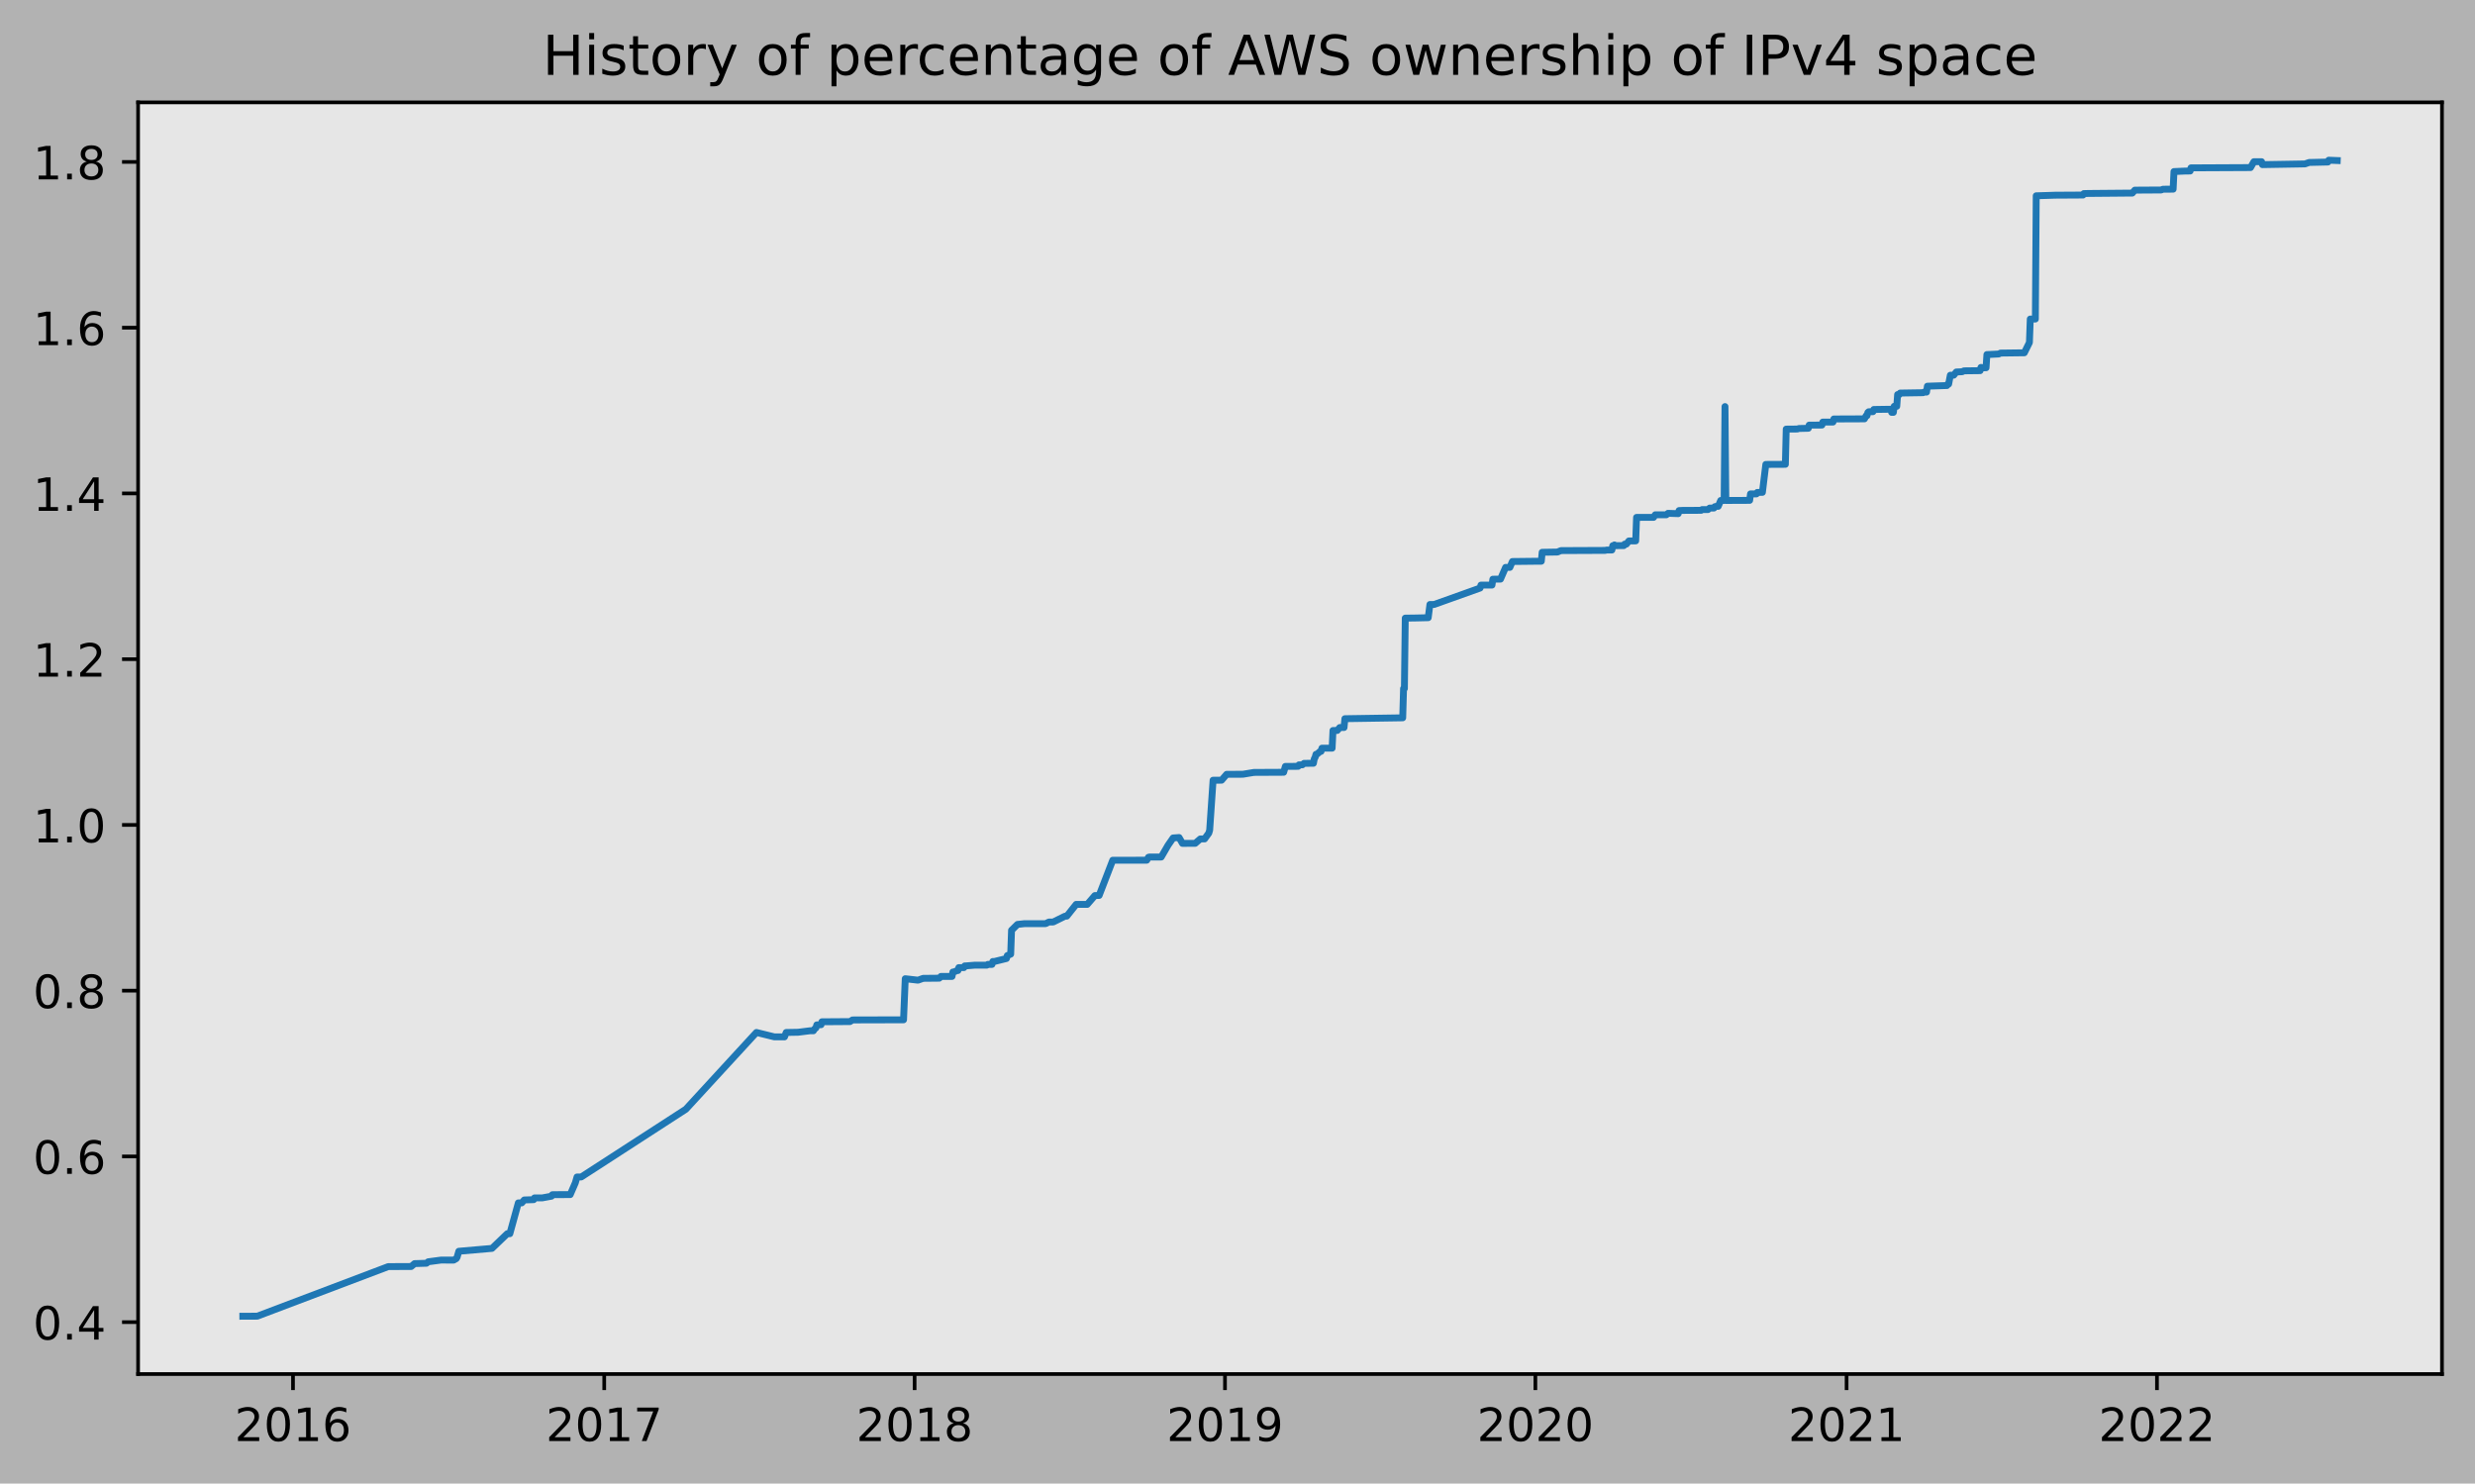
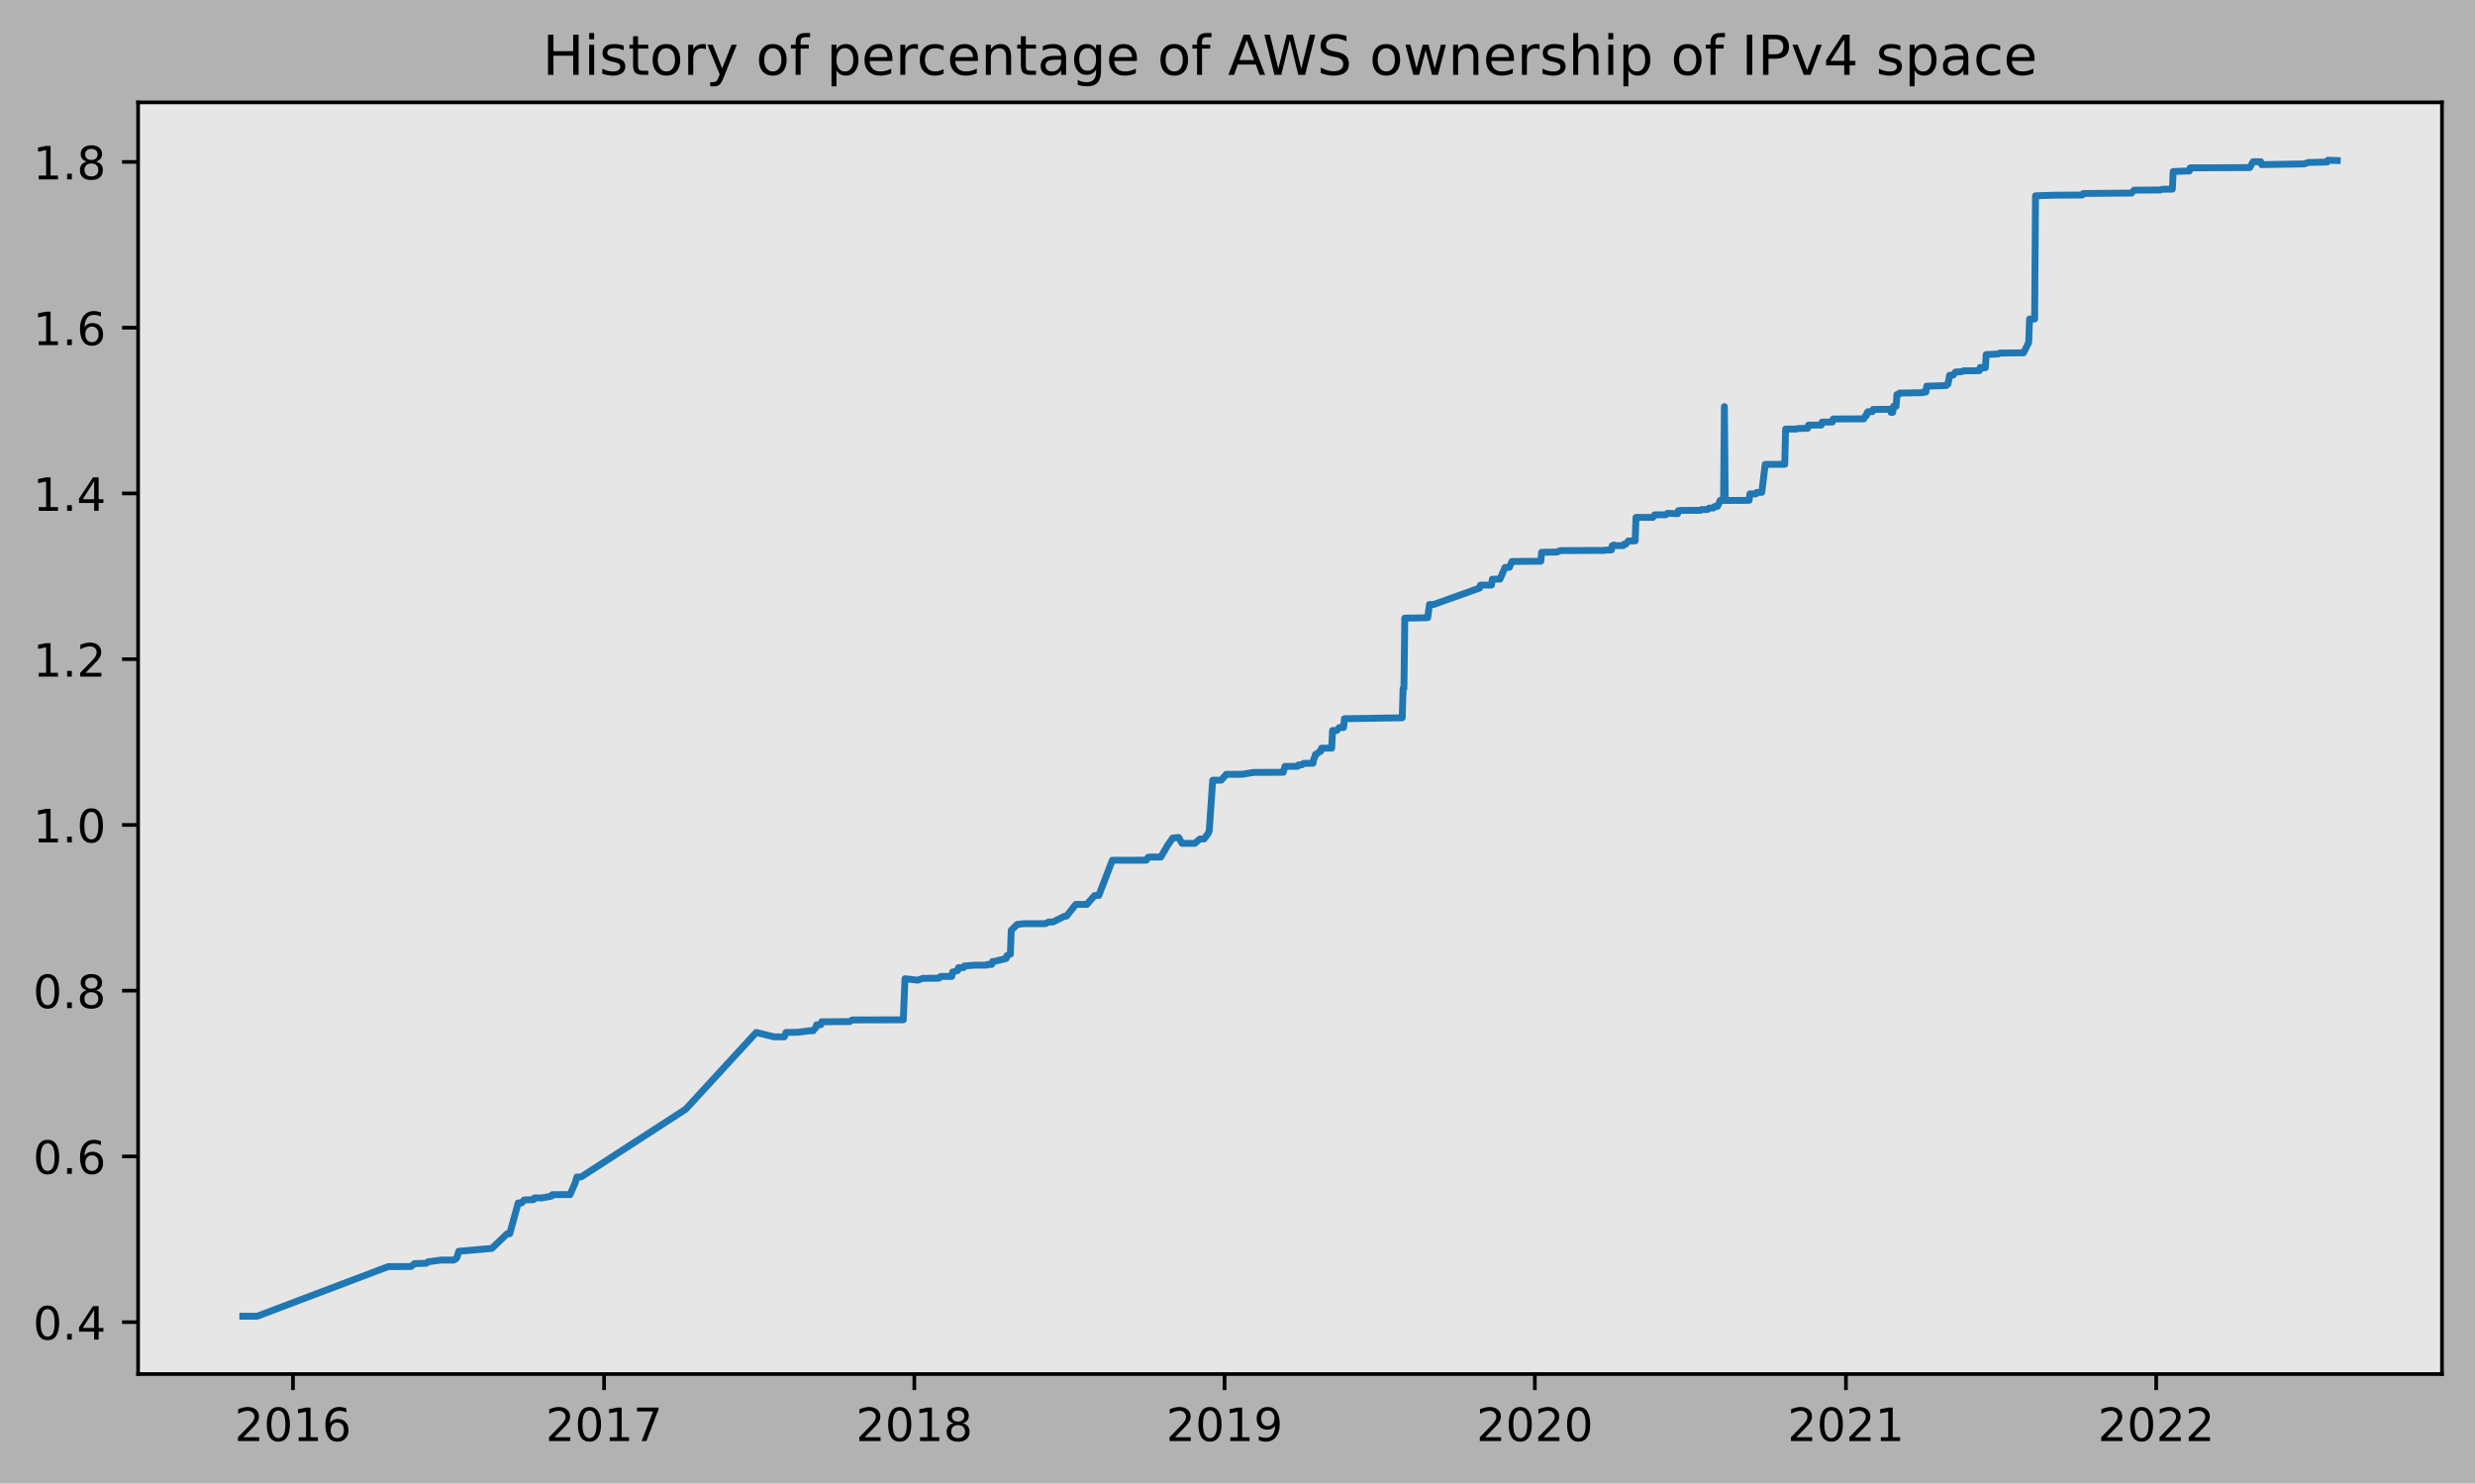
<svg xmlns="http://www.w3.org/2000/svg" xmlns:xlink="http://www.w3.org/1999/xlink" width="539.503pt" height="323.396pt" viewBox="0 0 539.503 323.396" version="1.1">
  <defs>
    <style type="text/css">*{stroke-linejoin: round; stroke-linecap: butt}</style>
  </defs>
  <g id="figure_1">
    <g id="patch_1">
      <path d="M 0 323.396  L 539.503 323.396  L 539.503 0  L 0 0  z " style="fill: #b2b2b2" />
    </g>
    <g id="axes_1">
      <g id="patch_2">
        <path d="M 30.103 299.518  L 532.303 299.518  L 532.303 22.318  L 30.103 22.318  z " style="fill: #e6e6e6" />
      </g>
      <g id="matplotlib.axis_1">
        <g id="xtick_1">
          <g id="line2d_1">
            <defs>
-               <path id="m00bf374e7e" d="M 0 0  L 0 3.5  " style="stroke: #000000; stroke-width: 0.8" />
+               <path id="md2132d230d" d="M 0 0  L 0 3.5  " style="stroke: #000000; stroke-width: 0.8" />
            </defs>
            <g>
-               <use xlink:href="#m00bf374e7e" x="63.867" y="299.518" style="stroke: #000000; stroke-width: 0.8" />
+               <use xlink:href="#md2132d230d" x="63.862" y="299.518" style="stroke: #000000; stroke-width: 0.8" />
            </g>
          </g>
          <g id="text_1">
-             <g transform="translate(51.14173 314.1166)scale(0.1 -0.1)">
+             <g transform="translate(51.13729 314.1166)scale(0.1 -0.1)">
              <defs>
                <path id="DejaVuSans-32" d="M 1228 531  L 3431 531  L 3431 0  L 469 0  L 469 531  Q 828 903 1448 1529  Q 2069 2156 2228 2338  Q 2531 2678 2651 2914  Q 2772 3150 2772 3378  Q 2772 3750 2511 3984  Q 2250 4219 1831 4219  Q 1534 4219 1204 4116  Q 875 4013 500 3803  L 500 4441  Q 881 4594 1212 4672  Q 1544 4750 1819 4750  Q 2544 4750 2975 4387  Q 3406 4025 3406 3419  Q 3406 3131 3298 2873  Q 3191 2616 2906 2266  Q 2828 2175 2409 1742  Q 1991 1309 1228 531  z " transform="scale(0.015625)" />
                <path id="DejaVuSans-30" d="M 2034 4250  Q 1547 4250 1301 3770  Q 1056 3291 1056 2328  Q 1056 1369 1301 889  Q 1547 409 2034 409  Q 2525 409 2770 889  Q 3016 1369 3016 2328  Q 3016 3291 2770 3770  Q 2525 4250 2034 4250  z M 2034 4750  Q 2819 4750 3233 4129  Q 3647 3509 3647 2328  Q 3647 1150 3233 529  Q 2819 -91 2034 -91  Q 1250 -91 836 529  Q 422 1150 422 2328  Q 422 3509 836 4129  Q 1250 4750 2034 4750  z " transform="scale(0.015625)" />
                <path id="DejaVuSans-31" d="M 794 531  L 1825 531  L 1825 4091  L 703 3866  L 703 4441  L 1819 4666  L 2450 4666  L 2450 531  L 3481 531  L 3481 0  L 794 0  L 794 531  z " transform="scale(0.015625)" />
                <path id="DejaVuSans-36" d="M 2113 2584  Q 1688 2584 1439 2293  Q 1191 2003 1191 1497  Q 1191 994 1439 701  Q 1688 409 2113 409  Q 2538 409 2786 701  Q 3034 994 3034 1497  Q 3034 2003 2786 2293  Q 2538 2584 2113 2584  z M 3366 4563  L 3366 3988  Q 3128 4100 2886 4159  Q 2644 4219 2406 4219  Q 1781 4219 1451 3797  Q 1122 3375 1075 2522  Q 1259 2794 1537 2939  Q 1816 3084 2150 3084  Q 2853 3084 3261 2657  Q 3669 2231 3669 1497  Q 3669 778 3244 343  Q 2819 -91 2113 -91  Q 1303 -91 875 529  Q 447 1150 447 2328  Q 447 3434 972 4092  Q 1497 4750 2381 4750  Q 2619 4750 2861 4703  Q 3103 4656 3366 4563  z " transform="scale(0.015625)" />
              </defs>
              <use xlink:href="#DejaVuSans-32" />
              <use xlink:href="#DejaVuSans-30" x="63.623" />
              <use xlink:href="#DejaVuSans-31" x="127.246" />
              <use xlink:href="#DejaVuSans-36" x="190.869" />
            </g>
          </g>
        </g>
        <g id="xtick_2">
          <g id="line2d_2">
            <g>
-               <use xlink:href="#m00bf374e7e" x="131.709" y="299.518" style="stroke: #000000; stroke-width: 0.8" />
+               <use xlink:href="#md2132d230d" x="131.677" y="299.518" style="stroke: #000000; stroke-width: 0.8" />
            </g>
          </g>
          <g id="text_2">
-             <g transform="translate(118.984 314.1166)scale(0.1 -0.1)">
+             <g transform="translate(118.9521 314.1166)scale(0.1 -0.1)">
              <defs>
                <path id="DejaVuSans-37" d="M 525 4666  L 3525 4666  L 3525 4397  L 1831 0  L 1172 0  L 2766 4134  L 525 4134  L 525 4666  z " transform="scale(0.015625)" />
              </defs>
              <use xlink:href="#DejaVuSans-32" />
              <use xlink:href="#DejaVuSans-30" x="63.623" />
              <use xlink:href="#DejaVuSans-31" x="127.246" />
              <use xlink:href="#DejaVuSans-37" x="190.869" />
            </g>
          </g>
        </g>
        <g id="xtick_3">
          <g id="line2d_3">
            <g>
-               <use xlink:href="#m00bf374e7e" x="199.366" y="299.518" style="stroke: #000000; stroke-width: 0.8" />
+               <use xlink:href="#md2132d230d" x="199.307" y="299.518" style="stroke: #000000; stroke-width: 0.8" />
            </g>
          </g>
          <g id="text_3">
-             <g transform="translate(186.641 314.1166)scale(0.1 -0.1)">
+             <g transform="translate(186.5816 314.1166)scale(0.1 -0.1)">
              <defs>
                <path id="DejaVuSans-38" d="M 2034 2216  Q 1584 2216 1326 1975  Q 1069 1734 1069 1313  Q 1069 891 1326 650  Q 1584 409 2034 409  Q 2484 409 2743 651  Q 3003 894 3003 1313  Q 3003 1734 2745 1975  Q 2488 2216 2034 2216  z M 1403 2484  Q 997 2584 770 2862  Q 544 3141 544 3541  Q 544 4100 942 4425  Q 1341 4750 2034 4750  Q 2731 4750 3128 4425  Q 3525 4100 3525 3541  Q 3525 3141 3298 2862  Q 3072 2584 2669 2484  Q 3125 2378 3379 2068  Q 3634 1759 3634 1313  Q 3634 634 3220 271  Q 2806 -91 2034 -91  Q 1263 -91 848 271  Q 434 634 434 1313  Q 434 1759 690 2068  Q 947 2378 1403 2484  z M 1172 3481  Q 1172 3119 1398 2916  Q 1625 2713 2034 2713  Q 2441 2713 2670 2916  Q 2900 3119 2900 3481  Q 2900 3844 2670 4047  Q 2441 4250 2034 4250  Q 1625 4250 1398 4047  Q 1172 3844 1172 3481  z " transform="scale(0.015625)" />
              </defs>
              <use xlink:href="#DejaVuSans-32" />
              <use xlink:href="#DejaVuSans-30" x="63.623" />
              <use xlink:href="#DejaVuSans-31" x="127.246" />
              <use xlink:href="#DejaVuSans-38" x="190.869" />
            </g>
          </g>
        </g>
        <g id="xtick_4">
          <g id="line2d_4">
            <g>
-               <use xlink:href="#m00bf374e7e" x="267.023" y="299.518" style="stroke: #000000; stroke-width: 0.8" />
+               <use xlink:href="#md2132d230d" x="266.936" y="299.518" style="stroke: #000000; stroke-width: 0.8" />
            </g>
          </g>
          <g id="text_4">
-             <g transform="translate(254.298 314.1166)scale(0.1 -0.1)">
+             <g transform="translate(254.2111 314.1166)scale(0.1 -0.1)">
              <defs>
                <path id="DejaVuSans-39" d="M 703 97  L 703 672  Q 941 559 1184 500  Q 1428 441 1663 441  Q 2288 441 2617 861  Q 2947 1281 2994 2138  Q 2813 1869 2534 1725  Q 2256 1581 1919 1581  Q 1219 1581 811 2004  Q 403 2428 403 3163  Q 403 3881 828 4315  Q 1253 4750 1959 4750  Q 2769 4750 3195 4129  Q 3622 3509 3622 2328  Q 3622 1225 3098 567  Q 2575 -91 1691 -91  Q 1453 -91 1209 -44  Q 966 3 703 97  z M 1959 2075  Q 2384 2075 2632 2365  Q 2881 2656 2881 3163  Q 2881 3666 2632 3958  Q 2384 4250 1959 4250  Q 1534 4250 1286 3958  Q 1038 3666 1038 3163  Q 1038 2656 1286 2365  Q 1534 2075 1959 2075  z " transform="scale(0.015625)" />
              </defs>
              <use xlink:href="#DejaVuSans-32" />
              <use xlink:href="#DejaVuSans-30" x="63.623" />
              <use xlink:href="#DejaVuSans-31" x="127.246" />
              <use xlink:href="#DejaVuSans-39" x="190.869" />
            </g>
          </g>
        </g>
        <g id="xtick_5">
          <g id="line2d_5">
            <g>
-               <use xlink:href="#m00bf374e7e" x="334.68" y="299.518" style="stroke: #000000; stroke-width: 0.8" />
+               <use xlink:href="#md2132d230d" x="334.566" y="299.518" style="stroke: #000000; stroke-width: 0.8" />
            </g>
          </g>
          <g id="text_5">
-             <g transform="translate(321.9549 314.1166)scale(0.1 -0.1)">
+             <g transform="translate(321.8406 314.1166)scale(0.1 -0.1)">
              <use xlink:href="#DejaVuSans-32" />
              <use xlink:href="#DejaVuSans-30" x="63.623" />
              <use xlink:href="#DejaVuSans-32" x="127.246" />
              <use xlink:href="#DejaVuSans-30" x="190.869" />
            </g>
          </g>
        </g>
        <g id="xtick_6">
          <g id="line2d_6">
            <g>
-               <use xlink:href="#m00bf374e7e" x="402.522" y="299.518" style="stroke: #000000; stroke-width: 0.8" />
+               <use xlink:href="#md2132d230d" x="402.38" y="299.518" style="stroke: #000000; stroke-width: 0.8" />
            </g>
          </g>
          <g id="text_6">
-             <g transform="translate(389.7972 314.1166)scale(0.1 -0.1)">
+             <g transform="translate(389.6554 314.1166)scale(0.1 -0.1)">
              <use xlink:href="#DejaVuSans-32" />
              <use xlink:href="#DejaVuSans-30" x="63.623" />
              <use xlink:href="#DejaVuSans-32" x="127.246" />
              <use xlink:href="#DejaVuSans-31" x="190.869" />
            </g>
          </g>
        </g>
        <g id="xtick_7">
          <g id="line2d_7">
            <g>
-               <use xlink:href="#m00bf374e7e" x="470.179" y="299.518" style="stroke: #000000; stroke-width: 0.8" />
+               <use xlink:href="#md2132d230d" x="470.01" y="299.518" style="stroke: #000000; stroke-width: 0.8" />
            </g>
          </g>
          <g id="text_7">
-             <g transform="translate(457.4542 314.1166)scale(0.1 -0.1)">
+             <g transform="translate(457.2849 314.1166)scale(0.1 -0.1)">
              <use xlink:href="#DejaVuSans-32" />
              <use xlink:href="#DejaVuSans-30" x="63.623" />
              <use xlink:href="#DejaVuSans-32" x="127.246" />
              <use xlink:href="#DejaVuSans-32" x="190.869" />
            </g>
          </g>
        </g>
      </g>
      <g id="matplotlib.axis_2">
        <g id="ytick_1">
          <g id="line2d_8">
            <defs>
-               <path id="m68e9f675c0" d="M 0 0  L -3.5 0  " style="stroke: #000000; stroke-width: 0.8" />
+               <path id="m8972a32754" d="M 0 0  L -3.5 0  " style="stroke: #000000; stroke-width: 0.8" />
            </defs>
            <g>
-               <use xlink:href="#m68e9f675c0" x="30.103" y="288.204" style="stroke: #000000; stroke-width: 0.8" />
+               <use xlink:href="#m8972a32754" x="30.103" y="288.204" style="stroke: #000000; stroke-width: 0.8" />
            </g>
          </g>
          <g id="text_8">
            <g transform="translate(7.2 292.0031)scale(0.1 -0.1)">
              <defs>
                <path id="DejaVuSans-2e" d="M 684 794  L 1344 794  L 1344 0  L 684 0  L 684 794  z " transform="scale(0.015625)" />
                <path id="DejaVuSans-34" d="M 2419 4116  L 825 1625  L 2419 1625  L 2419 4116  z M 2253 4666  L 3047 4666  L 3047 1625  L 3713 1625  L 3713 1100  L 3047 1100  L 3047 0  L 2419 0  L 2419 1100  L 313 1100  L 313 1709  L 2253 4666  z " transform="scale(0.015625)" />
              </defs>
              <use xlink:href="#DejaVuSans-30" />
              <use xlink:href="#DejaVuSans-2e" x="63.623" />
              <use xlink:href="#DejaVuSans-34" x="95.41" />
            </g>
          </g>
        </g>
        <g id="ytick_2">
          <g id="line2d_9">
            <g>
-               <use xlink:href="#m68e9f675c0" x="30.103" y="252.075" style="stroke: #000000; stroke-width: 0.8" />
+               <use xlink:href="#m8972a32754" x="30.103" y="252.075" style="stroke: #000000; stroke-width: 0.8" />
            </g>
          </g>
          <g id="text_9">
            <g transform="translate(7.2 255.8739)scale(0.1 -0.1)">
              <use xlink:href="#DejaVuSans-30" />
              <use xlink:href="#DejaVuSans-2e" x="63.623" />
              <use xlink:href="#DejaVuSans-36" x="95.41" />
            </g>
          </g>
        </g>
        <g id="ytick_3">
          <g id="line2d_10">
            <g>
-               <use xlink:href="#m68e9f675c0" x="30.103" y="215.945" style="stroke: #000000; stroke-width: 0.8" />
+               <use xlink:href="#m8972a32754" x="30.103" y="215.945" style="stroke: #000000; stroke-width: 0.8" />
            </g>
          </g>
          <g id="text_10">
            <g transform="translate(7.2 219.7446)scale(0.1 -0.1)">
              <use xlink:href="#DejaVuSans-30" />
              <use xlink:href="#DejaVuSans-2e" x="63.623" />
              <use xlink:href="#DejaVuSans-38" x="95.41" />
            </g>
          </g>
        </g>
        <g id="ytick_4">
          <g id="line2d_11">
            <g>
-               <use xlink:href="#m68e9f675c0" x="30.103" y="179.816" style="stroke: #000000; stroke-width: 0.8" />
+               <use xlink:href="#m8972a32754" x="30.103" y="179.816" style="stroke: #000000; stroke-width: 0.8" />
            </g>
          </g>
          <g id="text_11">
            <g transform="translate(7.2 183.6154)scale(0.1 -0.1)">
              <use xlink:href="#DejaVuSans-31" />
              <use xlink:href="#DejaVuSans-2e" x="63.623" />
              <use xlink:href="#DejaVuSans-30" x="95.41" />
            </g>
          </g>
        </g>
        <g id="ytick_5">
          <g id="line2d_12">
            <g>
-               <use xlink:href="#m68e9f675c0" x="30.103" y="143.687" style="stroke: #000000; stroke-width: 0.8" />
+               <use xlink:href="#m8972a32754" x="30.103" y="143.687" style="stroke: #000000; stroke-width: 0.8" />
            </g>
          </g>
          <g id="text_12">
            <g transform="translate(7.2 147.4861)scale(0.1 -0.1)">
              <use xlink:href="#DejaVuSans-31" />
              <use xlink:href="#DejaVuSans-2e" x="63.623" />
              <use xlink:href="#DejaVuSans-32" x="95.41" />
            </g>
          </g>
        </g>
        <g id="ytick_6">
          <g id="line2d_13">
            <g>
-               <use xlink:href="#m68e9f675c0" x="30.103" y="107.558" style="stroke: #000000; stroke-width: 0.8" />
+               <use xlink:href="#m8972a32754" x="30.103" y="107.558" style="stroke: #000000; stroke-width: 0.8" />
            </g>
          </g>
          <g id="text_13">
            <g transform="translate(7.2 111.3569)scale(0.1 -0.1)">
              <use xlink:href="#DejaVuSans-31" />
              <use xlink:href="#DejaVuSans-2e" x="63.623" />
              <use xlink:href="#DejaVuSans-34" x="95.41" />
            </g>
          </g>
        </g>
        <g id="ytick_7">
          <g id="line2d_14">
            <g>
-               <use xlink:href="#m68e9f675c0" x="30.103" y="71.428" style="stroke: #000000; stroke-width: 0.8" />
+               <use xlink:href="#m8972a32754" x="30.103" y="71.428" style="stroke: #000000; stroke-width: 0.8" />
            </g>
          </g>
          <g id="text_14">
            <g transform="translate(7.2 75.22764)scale(0.1 -0.1)">
              <use xlink:href="#DejaVuSans-31" />
              <use xlink:href="#DejaVuSans-2e" x="63.623" />
              <use xlink:href="#DejaVuSans-36" x="95.41" />
            </g>
          </g>
        </g>
        <g id="ytick_8">
          <g id="line2d_15">
            <g>
-               <use xlink:href="#m68e9f675c0" x="30.103" y="35.299" style="stroke: #000000; stroke-width: 0.8" />
+               <use xlink:href="#m8972a32754" x="30.103" y="35.299" style="stroke: #000000; stroke-width: 0.8" />
            </g>
          </g>
          <g id="text_15">
            <g transform="translate(7.2 39.09839)scale(0.1 -0.1)">
              <use xlink:href="#DejaVuSans-31" />
              <use xlink:href="#DejaVuSans-2e" x="63.623" />
              <use xlink:href="#DejaVuSans-38" x="95.41" />
            </g>
          </g>
        </g>
      </g>
      <g id="line2d_16">
-         <path d="M 52.93 286.918  L 56.082 286.904  L 84.627 276.098  L 89.632 276.075  L 90.373 275.445  L 92.968 275.365  L 93.339 275.047  L 96.12 274.676  L 98.9 274.678  L 99.456 274.358  L 99.642 274.039  L 100.012 272.754  L 107.241 272.126  L 110.578 268.927  L 111.134 268.924  L 112.988 262.209  L 113.729 262.209  L 114.285 261.569  L 116.324 261.505  L 116.509 261.123  L 118.178 261.123  L 120.217 260.747  L 120.402 260.427  L 120.773 260.412  L 124.295 260.401  L 125.407 257.843  L 125.777 256.564  L 126.704 256.554  L 149.504 241.793  L 164.889 225.058  L 168.781 226.014  L 171.006 226.021  L 171.376 225.061  L 173.971 225.014  L 176.567 224.687  L 177.308 224.687  L 177.493 224.367  L 177.864 224.048  L 178.049 223.408  L 178.976 223.368  L 179.162 222.729  L 185.279 222.687  L 185.835 222.328  L 196.956 222.298  L 197.327 213.344  L 200.107 213.664  L 201.22 213.263  L 204.741 213.228  L 205.112 212.843  L 207.522 212.844  L 207.707 211.885  L 207.893 211.882  L 208.634 211.561  L 208.819 211.56  L 209.005 210.921  L 210.117 210.919  L 210.302 210.553  L 210.488 210.551  L 212.527 210.388  L 215.122 210.387  L 215.307 210.227  L 216.234 210.225  L 216.419 209.586  L 216.79 209.581  L 219.385 208.941  L 219.57 208.301  L 220.312 207.982  L 220.497 202.785  L 221.795 201.506  L 223.278 201.346  L 227.912 201.34  L 228.653 200.98  L 229.58 200.98  L 232.175 199.701  L 232.546 199.697  L 234.585 197.138  L 236.994 197.142  L 238.663 195.218  L 239.589 195.192  L 242.555 187.515  L 249.97 187.51  L 250.34 186.871  L 250.526 186.821  L 253.121 186.817  L 254.604 184.259  L 255.716 182.66  L 257.013 182.564  L 257.755 183.843  L 260.535 183.831  L 261.647 182.872  L 262.574 182.871  L 263.501 181.592  L 263.686 180.947  L 264.428 170.075  L 266.282 170.07  L 267.394 168.786  L 270.916 168.775  L 273.325 168.375  L 279.813 168.343  L 280.184 167.062  L 282.964 167.048  L 283.149 166.728  L 283.891 166.717  L 284.262 166.397  L 286.301 166.38  L 286.486 165.42  L 286.671 165.101  L 286.857 164.426  L 287.042 164.425  L 287.783 163.785  L 287.969 163.785  L 288.154 163.092  L 290.379 163.089  L 290.564 159.236  L 291.491 159.23  L 292.047 158.589  L 292.974 158.584  L 293.159 156.663  L 305.764 156.47  L 305.949 150.09  L 306.134 150.089  L 306.32 134.74  L 308.544 134.711  L 311.324 134.646  L 311.695 131.768  L 312.622 131.762  L 322.631 128.184  L 322.817 127.545  L 325.226 127.535  L 325.412 126.256  L 327.08 126.238  L 328.192 123.68  L 329.119 123.679  L 329.675 122.4  L 334.865 122.343  L 335.977 122.338  L 336.163 120.39  L 339.499 120.335  L 340.241 120.021  L 349.88 119.978  L 350.25 119.898  L 351.362 119.893  L 351.548 118.954  L 351.733 118.954  L 351.919 118.786  L 352.104 118.944  L 353.958 118.931  L 354.143 118.612  L 354.514 118.611  L 355.07 117.92  L 356.553 117.904  L 356.738 112.785  L 360.445 112.776  L 360.816 112.216  L 363.226 112.214  L 363.596 111.894  L 365.821 111.97  L 366.006 111.295  L 366.747 111.261  L 370.825 111.24  L 371.011 111.08  L 372.308 111.074  L 372.679 110.746  L 373.606 110.742  L 373.791 110.452  L 374.162 110.372  L 374.533 110.372  L 375.089 109.093  L 375.83 109.093  L 376.016 88.626  L 376.201 109.092  L 381.391 109.068  L 381.576 107.661  L 382.874 107.661  L 383.059 107.34  L 384.171 107.322  L 384.913 101.236  L 389.176 101.214  L 389.362 93.539  L 391.771 93.517  L 392.142 93.403  L 394.181 93.357  L 394.366 92.667  L 397.147 92.655  L 397.332 92.004  L 399.556 92  L 399.742 91.328  L 406.415 91.299  L 406.786 90.614  L 406.971 90.614  L 407.156 89.918  L 407.342 89.756  L 408.268 89.737  L 408.454 89.258  L 412.161 89.204  L 412.346 89.893  L 412.717 89.891  L 412.902 88.564  L 413.459 88.564  L 413.644 86.006  L 414.015 86.003  L 414.2 85.68  L 419.205 85.601  L 419.39 85.473  L 419.946 85.473  L 420.132 84.182  L 424.395 84.041  L 424.58 83.72  L 424.766 83.718  L 425.136 81.79  L 425.878 81.78  L 426.434 81.091  L 427.731 81.029  L 428.102 80.838  L 431.624 80.797  L 431.809 80.092  L 432.365 80.17  L 432.922 80.165  L 433.107 77.286  L 433.663 77.268  L 435.702 77.166  L 436.073 76.966  L 441.263 76.902  L 442.375 74.659  L 442.56 69.542  L 443.673 69.541  L 443.858 42.679  L 447.194 42.575  L 447.936 42.548  L 453.126 42.518  L 454.053 42.517  L 454.238 42.197  L 455.165 42.171  L 464.433 42.09  L 464.804 42.088  L 465.36 41.448  L 471.106 41.413  L 471.477 41.243  L 473.701 41.236  L 473.886 37.398  L 476.296 37.289  L 477.408 37.278  L 477.594 36.592  L 490.569 36.529  L 491.31 35.249  L 492.979 35.248  L 493.164 35.888  L 502.432 35.732  L 503.359 35.415  L 507.437 35.322  L 507.622 34.919  L 509.476 34.995  L 509.476 34.995  " clip-path="url(#p8246f731c1)" style="fill: none; stroke: #1f77b4; stroke-width: 1.5; stroke-linecap: square" />
+         <path d="M 52.93 286.918  L 56.08 286.904  L 84.614 276.098  L 89.617 276.075  L 90.358 275.445  L 92.952 275.365  L 93.323 275.047  L 96.102 274.676  L 98.881 274.678  L 99.437 274.358  L 99.623 274.039  L 99.993 272.754  L 107.219 272.126  L 110.554 268.927  L 111.11 268.924  L 112.963 262.209  L 113.704 262.209  L 114.26 261.569  L 116.298 261.505  L 116.484 261.123  L 118.151 261.123  L 120.189 260.747  L 120.375 260.427  L 120.745 260.412  L 124.266 260.401  L 125.377 257.843  L 125.748 256.564  L 126.674 256.554  L 149.465 241.793  L 164.843 225.058  L 168.734 226.014  L 170.958 226.021  L 171.328 225.061  L 173.922 225.014  L 176.516 224.687  L 177.258 224.687  L 177.443 224.367  L 177.813 224.048  L 177.999 223.408  L 178.925 223.368  L 179.11 222.729  L 185.225 222.687  L 185.781 222.328  L 196.898 222.298  L 197.268 213.344  L 200.048 213.664  L 201.159 213.263  L 204.68 213.228  L 205.05 212.843  L 207.459 212.844  L 207.644 211.885  L 207.83 211.882  L 208.571 211.561  L 208.756 211.56  L 208.941 210.921  L 210.053 210.919  L 210.238 210.553  L 210.424 210.551  L 212.462 210.388  L 215.056 210.387  L 215.241 210.227  L 216.168 210.225  L 216.353 209.586  L 216.723 209.581  L 219.317 208.941  L 219.503 208.301  L 220.244 207.982  L 220.429 202.785  L 221.726 201.506  L 223.209 201.346  L 227.841 201.34  L 228.582 200.98  L 229.508 200.98  L 232.102 199.701  L 232.473 199.697  L 234.511 197.138  L 236.92 197.142  L 238.587 195.218  L 239.514 195.192  L 242.478 187.515  L 249.89 187.51  L 250.26 186.871  L 250.446 186.821  L 253.04 186.817  L 254.522 184.259  L 255.634 182.66  L 256.931 182.564  L 257.672 183.843  L 260.451 183.831  L 261.563 182.872  L 262.489 182.871  L 263.416 181.592  L 263.601 180.947  L 264.342 170.075  L 266.195 170.07  L 267.307 168.786  L 270.827 168.775  L 273.236 168.375  L 279.721 168.343  L 280.091 167.062  L 282.871 167.048  L 283.056 166.728  L 283.797 166.717  L 284.168 166.397  L 286.206 166.38  L 286.391 165.42  L 286.576 165.101  L 286.762 164.426  L 286.947 164.425  L 287.688 163.785  L 287.873 163.785  L 288.059 163.092  L 290.282 163.089  L 290.467 159.236  L 291.394 159.23  L 291.95 158.589  L 292.876 158.584  L 293.061 156.663  L 305.661 156.47  L 305.846 150.09  L 306.031 150.089  L 306.217 134.74  L 308.44 134.711  L 311.22 134.646  L 311.59 131.768  L 312.517 131.762  L 322.522 128.184  L 322.707 127.545  L 325.116 127.535  L 325.301 126.256  L 326.969 126.238  L 328.081 123.68  L 329.007 123.679  L 329.563 122.4  L 334.751 122.343  L 335.863 122.338  L 336.048 120.39  L 339.383 120.335  L 340.124 120.021  L 349.759 119.978  L 350.13 119.898  L 351.241 119.893  L 351.427 118.954  L 351.612 118.954  L 351.797 118.786  L 351.982 118.944  L 353.835 118.931  L 354.021 118.612  L 354.391 118.611  L 354.947 117.92  L 356.429 117.904  L 356.615 112.785  L 360.32 112.776  L 360.691 112.216  L 363.1 112.214  L 363.47 111.894  L 365.694 111.97  L 365.879 111.295  L 366.62 111.261  L 370.696 111.24  L 370.882 111.08  L 372.179 111.074  L 372.549 110.746  L 373.476 110.742  L 373.661 110.452  L 374.032 110.372  L 374.402 110.372  L 374.958 109.093  L 375.699 109.093  L 375.884 88.626  L 376.07 109.092  L 381.258 109.068  L 381.443 107.661  L 382.74 107.661  L 382.925 107.34  L 384.037 107.322  L 384.778 101.236  L 389.04 101.214  L 389.225 93.539  L 391.634 93.517  L 392.004 93.403  L 394.042 93.357  L 394.228 92.667  L 397.007 92.655  L 397.192 92.004  L 399.416 92  L 399.601 91.328  L 406.271 91.299  L 406.642 90.614  L 406.827 90.614  L 407.013 89.918  L 407.198 89.756  L 408.124 89.737  L 408.31 89.258  L 412.015 89.204  L 412.201 89.893  L 412.571 89.891  L 412.756 88.564  L 413.312 88.564  L 413.498 86.006  L 413.868 86.003  L 414.053 85.68  L 419.056 85.601  L 419.241 85.473  L 419.797 85.473  L 419.983 84.182  L 424.244 84.041  L 424.429 83.72  L 424.615 83.718  L 424.985 81.79  L 425.726 81.78  L 426.282 81.091  L 427.579 81.029  L 427.95 80.838  L 431.47 80.797  L 431.656 80.092  L 432.211 80.17  L 432.767 80.165  L 432.953 77.286  L 433.508 77.268  L 435.547 77.166  L 435.917 76.966  L 441.105 76.902  L 442.217 74.659  L 442.402 69.542  L 443.514 69.541  L 443.699 42.679  L 447.034 42.575  L 447.776 42.548  L 452.964 42.518  L 453.89 42.517  L 454.075 42.197  L 455.002 42.171  L 464.266 42.09  L 464.637 42.088  L 465.192 41.448  L 470.936 41.413  L 471.307 41.243  L 473.53 41.236  L 473.716 37.398  L 476.124 37.289  L 477.236 37.278  L 477.421 36.592  L 490.391 36.529  L 491.133 35.249  L 492.8 35.248  L 492.985 35.888  L 502.25 35.732  L 503.176 35.415  L 507.252 35.322  L 507.438 34.919  L 509.476 34.995  L 509.476 34.995  " clip-path="url(#p54780887c3)" style="fill: none; stroke: #1f77b4; stroke-width: 1.5; stroke-linecap: square" />
      </g>
      <g id="patch_3">
        <path d="M 30.103 299.518  L 30.103 22.318  " style="fill: none; stroke: #000000; stroke-width: 0.8; stroke-linejoin: miter; stroke-linecap: square" />
      </g>
      <g id="patch_4">
        <path d="M 532.303 299.518  L 532.303 22.318  " style="fill: none; stroke: #000000; stroke-width: 0.8; stroke-linejoin: miter; stroke-linecap: square" />
      </g>
      <g id="patch_5">
        <path d="M 30.103 299.518  L 532.303 299.518  " style="fill: none; stroke: #000000; stroke-width: 0.8; stroke-linejoin: miter; stroke-linecap: square" />
      </g>
      <g id="patch_6">
        <path d="M 30.103 22.318  L 532.303 22.318  " style="fill: none; stroke: #000000; stroke-width: 0.8; stroke-linejoin: miter; stroke-linecap: square" />
      </g>
      <g id="text_16">
        <g transform="translate(118.2778 16.31812)scale(0.12 -0.12)">
          <defs>
            <path id="DejaVuSans-48" d="M 628 4666  L 1259 4666  L 1259 2753  L 3553 2753  L 3553 4666  L 4184 4666  L 4184 0  L 3553 0  L 3553 2222  L 1259 2222  L 1259 0  L 628 0  L 628 4666  z " transform="scale(0.015625)" />
            <path id="DejaVuSans-69" d="M 603 3500  L 1178 3500  L 1178 0  L 603 0  L 603 3500  z M 603 4863  L 1178 4863  L 1178 4134  L 603 4134  L 603 4863  z " transform="scale(0.015625)" />
            <path id="DejaVuSans-73" d="M 2834 3397  L 2834 2853  Q 2591 2978 2328 3040  Q 2066 3103 1784 3103  Q 1356 3103 1142 2972  Q 928 2841 928 2578  Q 928 2378 1081 2264  Q 1234 2150 1697 2047  L 1894 2003  Q 2506 1872 2764 1633  Q 3022 1394 3022 966  Q 3022 478 2636 193  Q 2250 -91 1575 -91  Q 1294 -91 989 -36  Q 684 19 347 128  L 347 722  Q 666 556 975 473  Q 1284 391 1588 391  Q 1994 391 2212 530  Q 2431 669 2431 922  Q 2431 1156 2273 1281  Q 2116 1406 1581 1522  L 1381 1569  Q 847 1681 609 1914  Q 372 2147 372 2553  Q 372 3047 722 3315  Q 1072 3584 1716 3584  Q 2034 3584 2315 3537  Q 2597 3491 2834 3397  z " transform="scale(0.015625)" />
            <path id="DejaVuSans-74" d="M 1172 4494  L 1172 3500  L 2356 3500  L 2356 3053  L 1172 3053  L 1172 1153  Q 1172 725 1289 603  Q 1406 481 1766 481  L 2356 481  L 2356 0  L 1766 0  Q 1100 0 847 248  Q 594 497 594 1153  L 594 3053  L 172 3053  L 172 3500  L 594 3500  L 594 4494  L 1172 4494  z " transform="scale(0.015625)" />
            <path id="DejaVuSans-6f" d="M 1959 3097  Q 1497 3097 1228 2736  Q 959 2375 959 1747  Q 959 1119 1226 758  Q 1494 397 1959 397  Q 2419 397 2687 759  Q 2956 1122 2956 1747  Q 2956 2369 2687 2733  Q 2419 3097 1959 3097  z M 1959 3584  Q 2709 3584 3137 3096  Q 3566 2609 3566 1747  Q 3566 888 3137 398  Q 2709 -91 1959 -91  Q 1206 -91 779 398  Q 353 888 353 1747  Q 353 2609 779 3096  Q 1206 3584 1959 3584  z " transform="scale(0.015625)" />
            <path id="DejaVuSans-72" d="M 2631 2963  Q 2534 3019 2420 3045  Q 2306 3072 2169 3072  Q 1681 3072 1420 2755  Q 1159 2438 1159 1844  L 1159 0  L 581 0  L 581 3500  L 1159 3500  L 1159 2956  Q 1341 3275 1631 3429  Q 1922 3584 2338 3584  Q 2397 3584 2469 3576  Q 2541 3569 2628 3553  L 2631 2963  z " transform="scale(0.015625)" />
            <path id="DejaVuSans-79" d="M 2059 -325  Q 1816 -950 1584 -1140  Q 1353 -1331 966 -1331  L 506 -1331  L 506 -850  L 844 -850  Q 1081 -850 1212 -737  Q 1344 -625 1503 -206  L 1606 56  L 191 3500  L 800 3500  L 1894 763  L 2988 3500  L 3597 3500  L 2059 -325  z " transform="scale(0.015625)" />
            <path id="DejaVuSans-20" transform="scale(0.015625)" />
            <path id="DejaVuSans-66" d="M 2375 4863  L 2375 4384  L 1825 4384  Q 1516 4384 1395 4259  Q 1275 4134 1275 3809  L 1275 3500  L 2222 3500  L 2222 3053  L 1275 3053  L 1275 0  L 697 0  L 697 3053  L 147 3053  L 147 3500  L 697 3500  L 697 3744  Q 697 4328 969 4595  Q 1241 4863 1831 4863  L 2375 4863  z " transform="scale(0.015625)" />
            <path id="DejaVuSans-70" d="M 1159 525  L 1159 -1331  L 581 -1331  L 581 3500  L 1159 3500  L 1159 2969  Q 1341 3281 1617 3432  Q 1894 3584 2278 3584  Q 2916 3584 3314 3078  Q 3713 2572 3713 1747  Q 3713 922 3314 415  Q 2916 -91 2278 -91  Q 1894 -91 1617 61  Q 1341 213 1159 525  z M 3116 1747  Q 3116 2381 2855 2742  Q 2594 3103 2138 3103  Q 1681 3103 1420 2742  Q 1159 2381 1159 1747  Q 1159 1113 1420 752  Q 1681 391 2138 391  Q 2594 391 2855 752  Q 3116 1113 3116 1747  z " transform="scale(0.015625)" />
            <path id="DejaVuSans-65" d="M 3597 1894  L 3597 1613  L 953 1613  Q 991 1019 1311 708  Q 1631 397 2203 397  Q 2534 397 2845 478  Q 3156 559 3463 722  L 3463 178  Q 3153 47 2828 -22  Q 2503 -91 2169 -91  Q 1331 -91 842 396  Q 353 884 353 1716  Q 353 2575 817 3079  Q 1281 3584 2069 3584  Q 2775 3584 3186 3129  Q 3597 2675 3597 1894  z M 3022 2063  Q 3016 2534 2758 2815  Q 2500 3097 2075 3097  Q 1594 3097 1305 2825  Q 1016 2553 972 2059  L 3022 2063  z " transform="scale(0.015625)" />
            <path id="DejaVuSans-63" d="M 3122 3366  L 3122 2828  Q 2878 2963 2633 3030  Q 2388 3097 2138 3097  Q 1578 3097 1268 2742  Q 959 2388 959 1747  Q 959 1106 1268 751  Q 1578 397 2138 397  Q 2388 397 2633 464  Q 2878 531 3122 666  L 3122 134  Q 2881 22 2623 -34  Q 2366 -91 2075 -91  Q 1284 -91 818 406  Q 353 903 353 1747  Q 353 2603 823 3093  Q 1294 3584 2113 3584  Q 2378 3584 2631 3529  Q 2884 3475 3122 3366  z " transform="scale(0.015625)" />
            <path id="DejaVuSans-6e" d="M 3513 2113  L 3513 0  L 2938 0  L 2938 2094  Q 2938 2591 2744 2837  Q 2550 3084 2163 3084  Q 1697 3084 1428 2787  Q 1159 2491 1159 1978  L 1159 0  L 581 0  L 581 3500  L 1159 3500  L 1159 2956  Q 1366 3272 1645 3428  Q 1925 3584 2291 3584  Q 2894 3584 3203 3211  Q 3513 2838 3513 2113  z " transform="scale(0.015625)" />
            <path id="DejaVuSans-61" d="M 2194 1759  Q 1497 1759 1228 1600  Q 959 1441 959 1056  Q 959 750 1161 570  Q 1363 391 1709 391  Q 2188 391 2477 730  Q 2766 1069 2766 1631  L 2766 1759  L 2194 1759  z M 3341 1997  L 3341 0  L 2766 0  L 2766 531  Q 2569 213 2275 61  Q 1981 -91 1556 -91  Q 1019 -91 701 211  Q 384 513 384 1019  Q 384 1609 779 1909  Q 1175 2209 1959 2209  L 2766 2209  L 2766 2266  Q 2766 2663 2505 2880  Q 2244 3097 1772 3097  Q 1472 3097 1187 3025  Q 903 2953 641 2809  L 641 3341  Q 956 3463 1253 3523  Q 1550 3584 1831 3584  Q 2591 3584 2966 3190  Q 3341 2797 3341 1997  z " transform="scale(0.015625)" />
            <path id="DejaVuSans-67" d="M 2906 1791  Q 2906 2416 2648 2759  Q 2391 3103 1925 3103  Q 1463 3103 1205 2759  Q 947 2416 947 1791  Q 947 1169 1205 825  Q 1463 481 1925 481  Q 2391 481 2648 825  Q 2906 1169 2906 1791  z M 3481 434  Q 3481 -459 3084 -895  Q 2688 -1331 1869 -1331  Q 1566 -1331 1297 -1286  Q 1028 -1241 775 -1147  L 775 -588  Q 1028 -725 1275 -790  Q 1522 -856 1778 -856  Q 2344 -856 2625 -561  Q 2906 -266 2906 331  L 2906 616  Q 2728 306 2450 153  Q 2172 0 1784 0  Q 1141 0 747 490  Q 353 981 353 1791  Q 353 2603 747 3093  Q 1141 3584 1784 3584  Q 2172 3584 2450 3431  Q 2728 3278 2906 2969  L 2906 3500  L 3481 3500  L 3481 434  z " transform="scale(0.015625)" />
            <path id="DejaVuSans-41" d="M 2188 4044  L 1331 1722  L 3047 1722  L 2188 4044  z M 1831 4666  L 2547 4666  L 4325 0  L 3669 0  L 3244 1197  L 1141 1197  L 716 0  L 50 0  L 1831 4666  z " transform="scale(0.015625)" />
            <path id="DejaVuSans-57" d="M 213 4666  L 850 4666  L 1831 722  L 2809 4666  L 3519 4666  L 4500 722  L 5478 4666  L 6119 4666  L 4947 0  L 4153 0  L 3169 4050  L 2175 0  L 1381 0  L 213 4666  z " transform="scale(0.015625)" />
            <path id="DejaVuSans-53" d="M 3425 4513  L 3425 3897  Q 3066 4069 2747 4153  Q 2428 4238 2131 4238  Q 1616 4238 1336 4038  Q 1056 3838 1056 3469  Q 1056 3159 1242 3001  Q 1428 2844 1947 2747  L 2328 2669  Q 3034 2534 3370 2195  Q 3706 1856 3706 1288  Q 3706 609 3251 259  Q 2797 -91 1919 -91  Q 1588 -91 1214 -16  Q 841 59 441 206  L 441 856  Q 825 641 1194 531  Q 1563 422 1919 422  Q 2459 422 2753 634  Q 3047 847 3047 1241  Q 3047 1584 2836 1778  Q 2625 1972 2144 2069  L 1759 2144  Q 1053 2284 737 2584  Q 422 2884 422 3419  Q 422 4038 858 4394  Q 1294 4750 2059 4750  Q 2388 4750 2728 4690  Q 3069 4631 3425 4513  z " transform="scale(0.015625)" />
            <path id="DejaVuSans-77" d="M 269 3500  L 844 3500  L 1563 769  L 2278 3500  L 2956 3500  L 3675 769  L 4391 3500  L 4966 3500  L 4050 0  L 3372 0  L 2619 2869  L 1863 0  L 1184 0  L 269 3500  z " transform="scale(0.015625)" />
            <path id="DejaVuSans-68" d="M 3513 2113  L 3513 0  L 2938 0  L 2938 2094  Q 2938 2591 2744 2837  Q 2550 3084 2163 3084  Q 1697 3084 1428 2787  Q 1159 2491 1159 1978  L 1159 0  L 581 0  L 581 4863  L 1159 4863  L 1159 2956  Q 1366 3272 1645 3428  Q 1925 3584 2291 3584  Q 2894 3584 3203 3211  Q 3513 2838 3513 2113  z " transform="scale(0.015625)" />
            <path id="DejaVuSans-49" d="M 628 4666  L 1259 4666  L 1259 0  L 628 0  L 628 4666  z " transform="scale(0.015625)" />
            <path id="DejaVuSans-50" d="M 1259 4147  L 1259 2394  L 2053 2394  Q 2494 2394 2734 2622  Q 2975 2850 2975 3272  Q 2975 3691 2734 3919  Q 2494 4147 2053 4147  L 1259 4147  z M 628 4666  L 2053 4666  Q 2838 4666 3239 4311  Q 3641 3956 3641 3272  Q 3641 2581 3239 2228  Q 2838 1875 2053 1875  L 1259 1875  L 1259 0  L 628 0  L 628 4666  z " transform="scale(0.015625)" />
            <path id="DejaVuSans-76" d="M 191 3500  L 800 3500  L 1894 563  L 2988 3500  L 3597 3500  L 2284 0  L 1503 0  L 191 3500  z " transform="scale(0.015625)" />
          </defs>
          <use xlink:href="#DejaVuSans-48" />
          <use xlink:href="#DejaVuSans-69" x="75.195" />
          <use xlink:href="#DejaVuSans-73" x="102.979" />
          <use xlink:href="#DejaVuSans-74" x="155.078" />
          <use xlink:href="#DejaVuSans-6f" x="194.287" />
          <use xlink:href="#DejaVuSans-72" x="255.469" />
          <use xlink:href="#DejaVuSans-79" x="296.582" />
          <use xlink:href="#DejaVuSans-20" x="355.762" />
          <use xlink:href="#DejaVuSans-6f" x="387.549" />
          <use xlink:href="#DejaVuSans-66" x="448.73" />
          <use xlink:href="#DejaVuSans-20" x="483.936" />
          <use xlink:href="#DejaVuSans-70" x="515.723" />
          <use xlink:href="#DejaVuSans-65" x="579.199" />
          <use xlink:href="#DejaVuSans-72" x="640.723" />
          <use xlink:href="#DejaVuSans-63" x="679.586" />
          <use xlink:href="#DejaVuSans-65" x="734.566" />
          <use xlink:href="#DejaVuSans-6e" x="796.09" />
          <use xlink:href="#DejaVuSans-74" x="859.469" />
          <use xlink:href="#DejaVuSans-61" x="898.678" />
          <use xlink:href="#DejaVuSans-67" x="959.957" />
          <use xlink:href="#DejaVuSans-65" x="1023.434" />
          <use xlink:href="#DejaVuSans-20" x="1084.957" />
          <use xlink:href="#DejaVuSans-6f" x="1116.744" />
          <use xlink:href="#DejaVuSans-66" x="1177.926" />
          <use xlink:href="#DejaVuSans-20" x="1213.131" />
          <use xlink:href="#DejaVuSans-41" x="1244.918" />
          <use xlink:href="#DejaVuSans-57" x="1307.826" />
          <use xlink:href="#DejaVuSans-53" x="1406.703" />
          <use xlink:href="#DejaVuSans-20" x="1470.18" />
          <use xlink:href="#DejaVuSans-6f" x="1501.967" />
          <use xlink:href="#DejaVuSans-77" x="1563.148" />
          <use xlink:href="#DejaVuSans-6e" x="1644.936" />
          <use xlink:href="#DejaVuSans-65" x="1708.314" />
          <use xlink:href="#DejaVuSans-72" x="1769.838" />
          <use xlink:href="#DejaVuSans-73" x="1810.951" />
          <use xlink:href="#DejaVuSans-68" x="1863.051" />
          <use xlink:href="#DejaVuSans-69" x="1926.43" />
          <use xlink:href="#DejaVuSans-70" x="1954.213" />
          <use xlink:href="#DejaVuSans-20" x="2017.689" />
          <use xlink:href="#DejaVuSans-6f" x="2049.477" />
          <use xlink:href="#DejaVuSans-66" x="2110.658" />
          <use xlink:href="#DejaVuSans-20" x="2145.863" />
          <use xlink:href="#DejaVuSans-49" x="2177.65" />
          <use xlink:href="#DejaVuSans-50" x="2207.143" />
          <use xlink:href="#DejaVuSans-76" x="2267.445" />
          <use xlink:href="#DejaVuSans-34" x="2326.625" />
          <use xlink:href="#DejaVuSans-20" x="2390.248" />
          <use xlink:href="#DejaVuSans-73" x="2422.035" />
          <use xlink:href="#DejaVuSans-70" x="2474.135" />
          <use xlink:href="#DejaVuSans-61" x="2537.611" />
          <use xlink:href="#DejaVuSans-63" x="2598.891" />
          <use xlink:href="#DejaVuSans-65" x="2653.871" />
        </g>
      </g>
    </g>
  </g>
  <defs>
-     <clipPath id="p8246f731c1">
+     <clipPath id="p54780887c3">
      <rect x="30.103" y="22.318" width="502.2" height="277.2" />
    </clipPath>
  </defs>
</svg>
